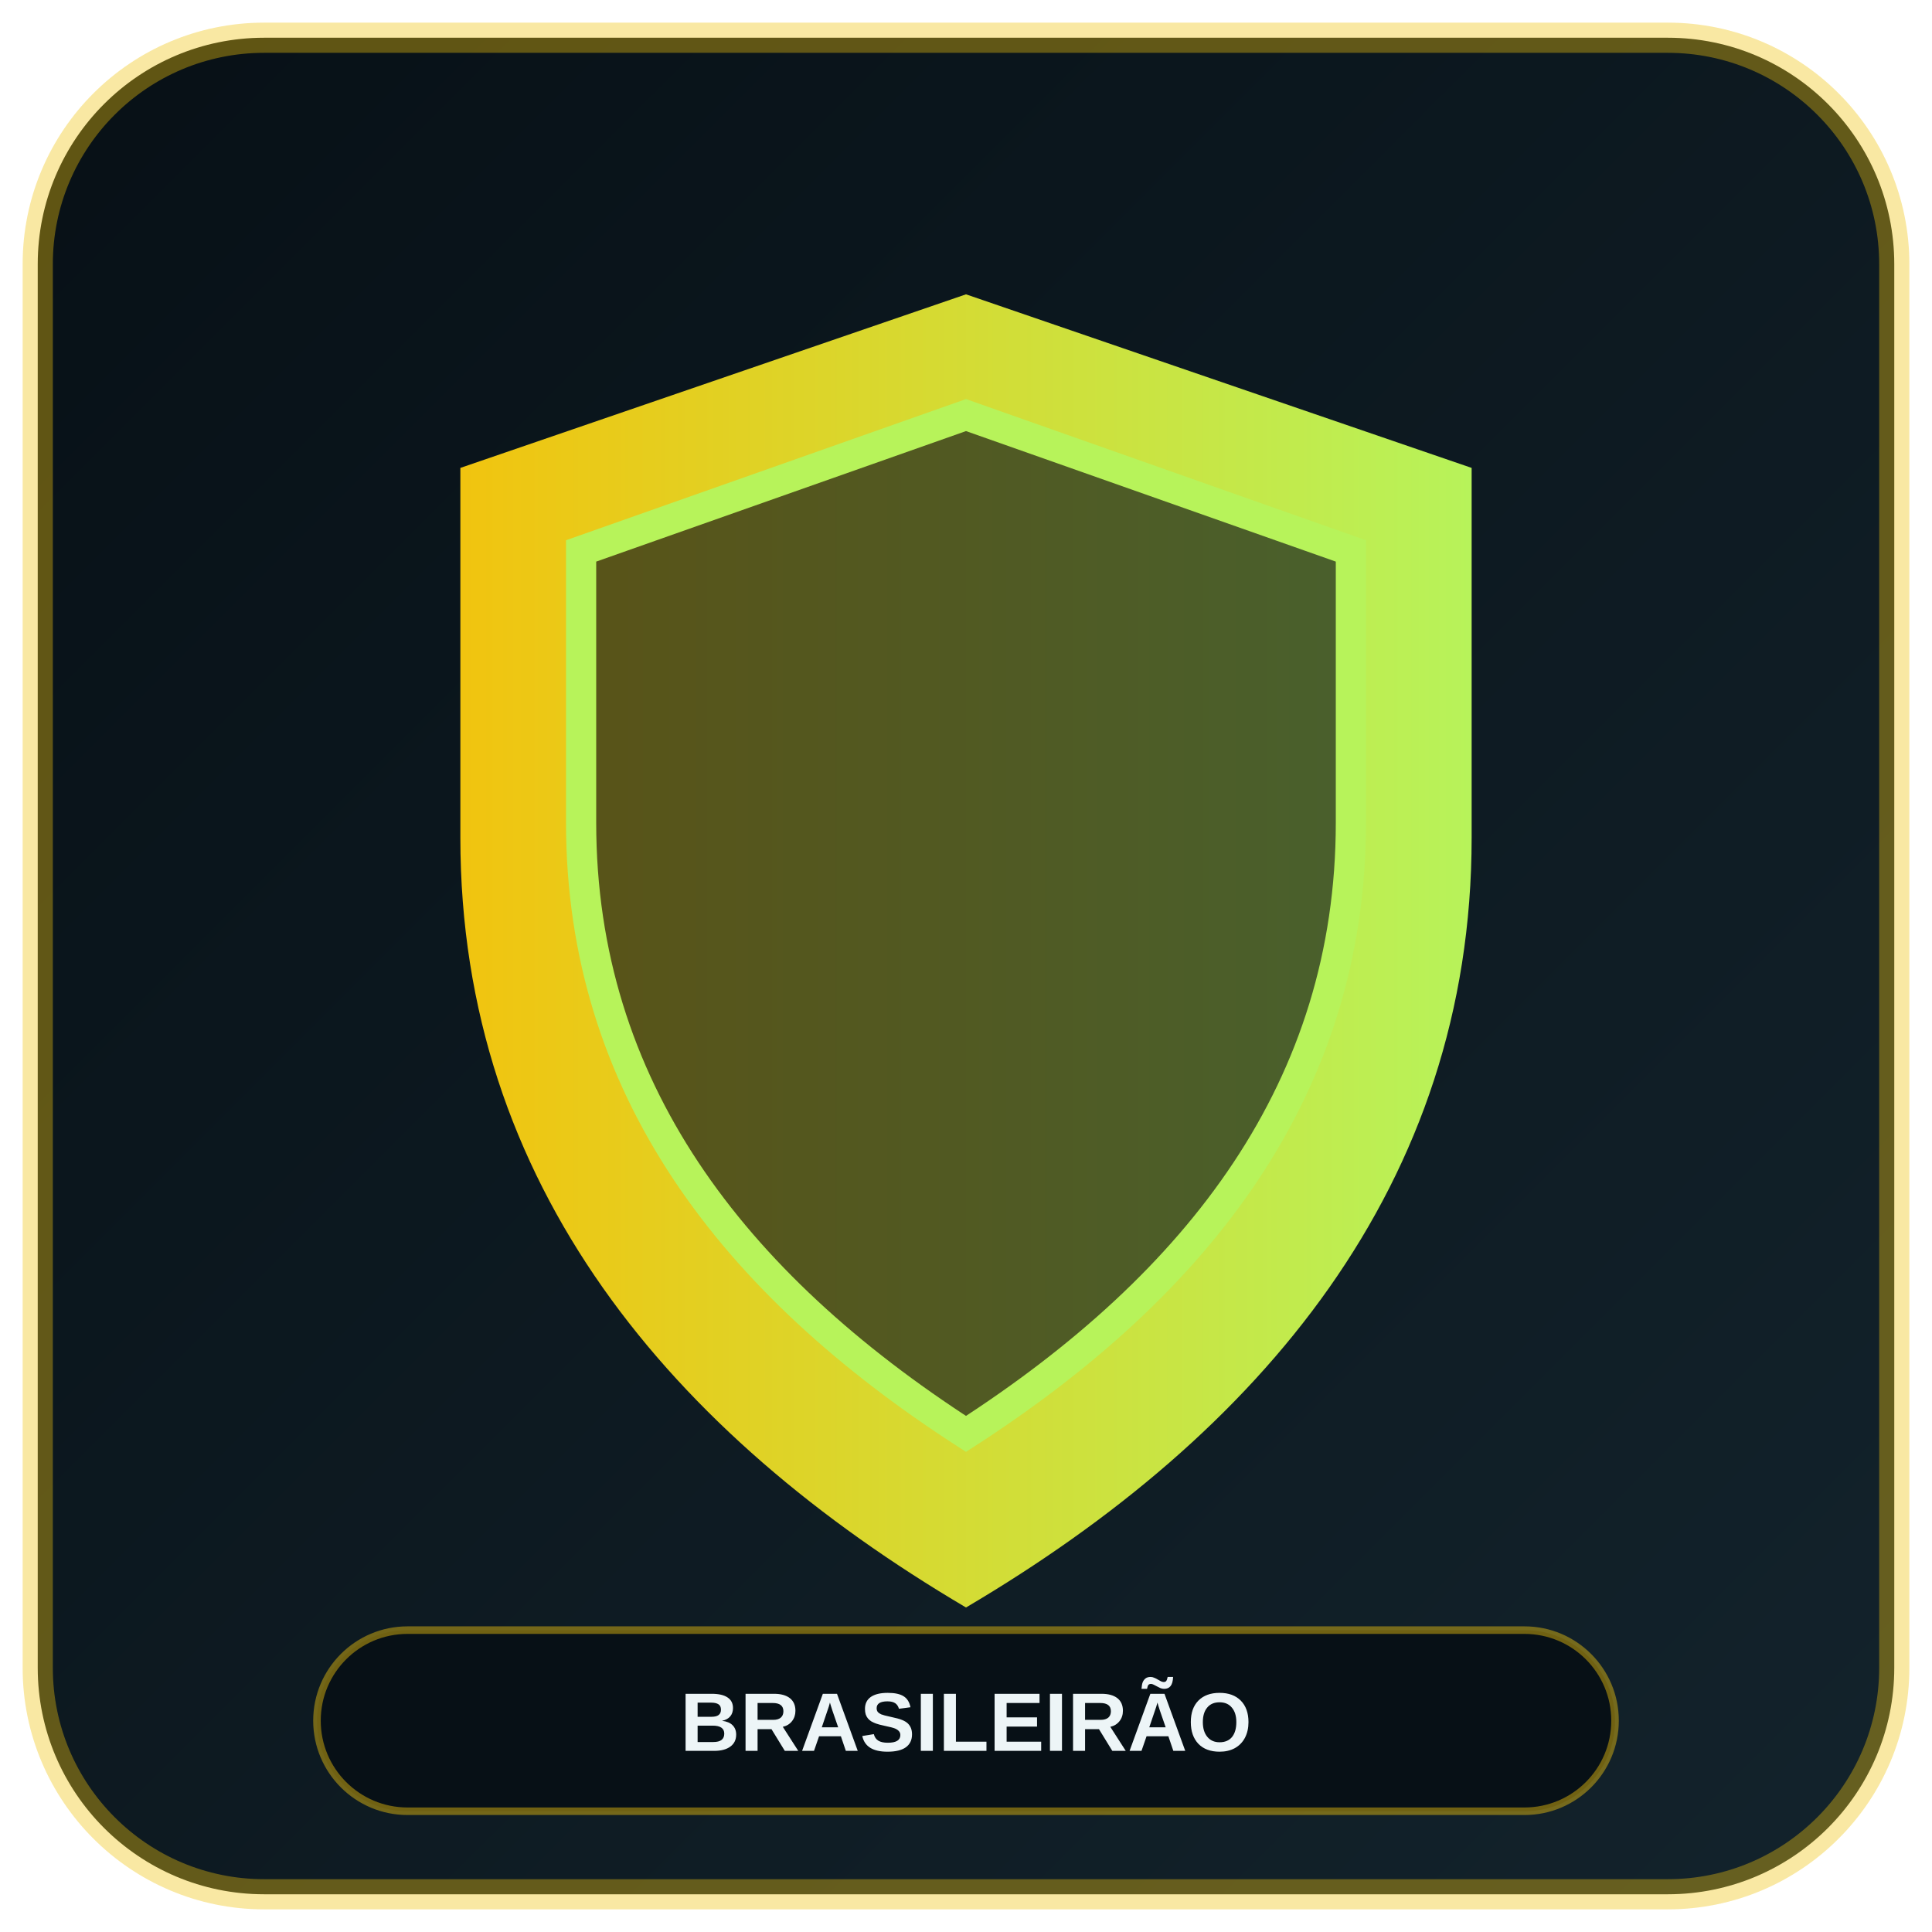
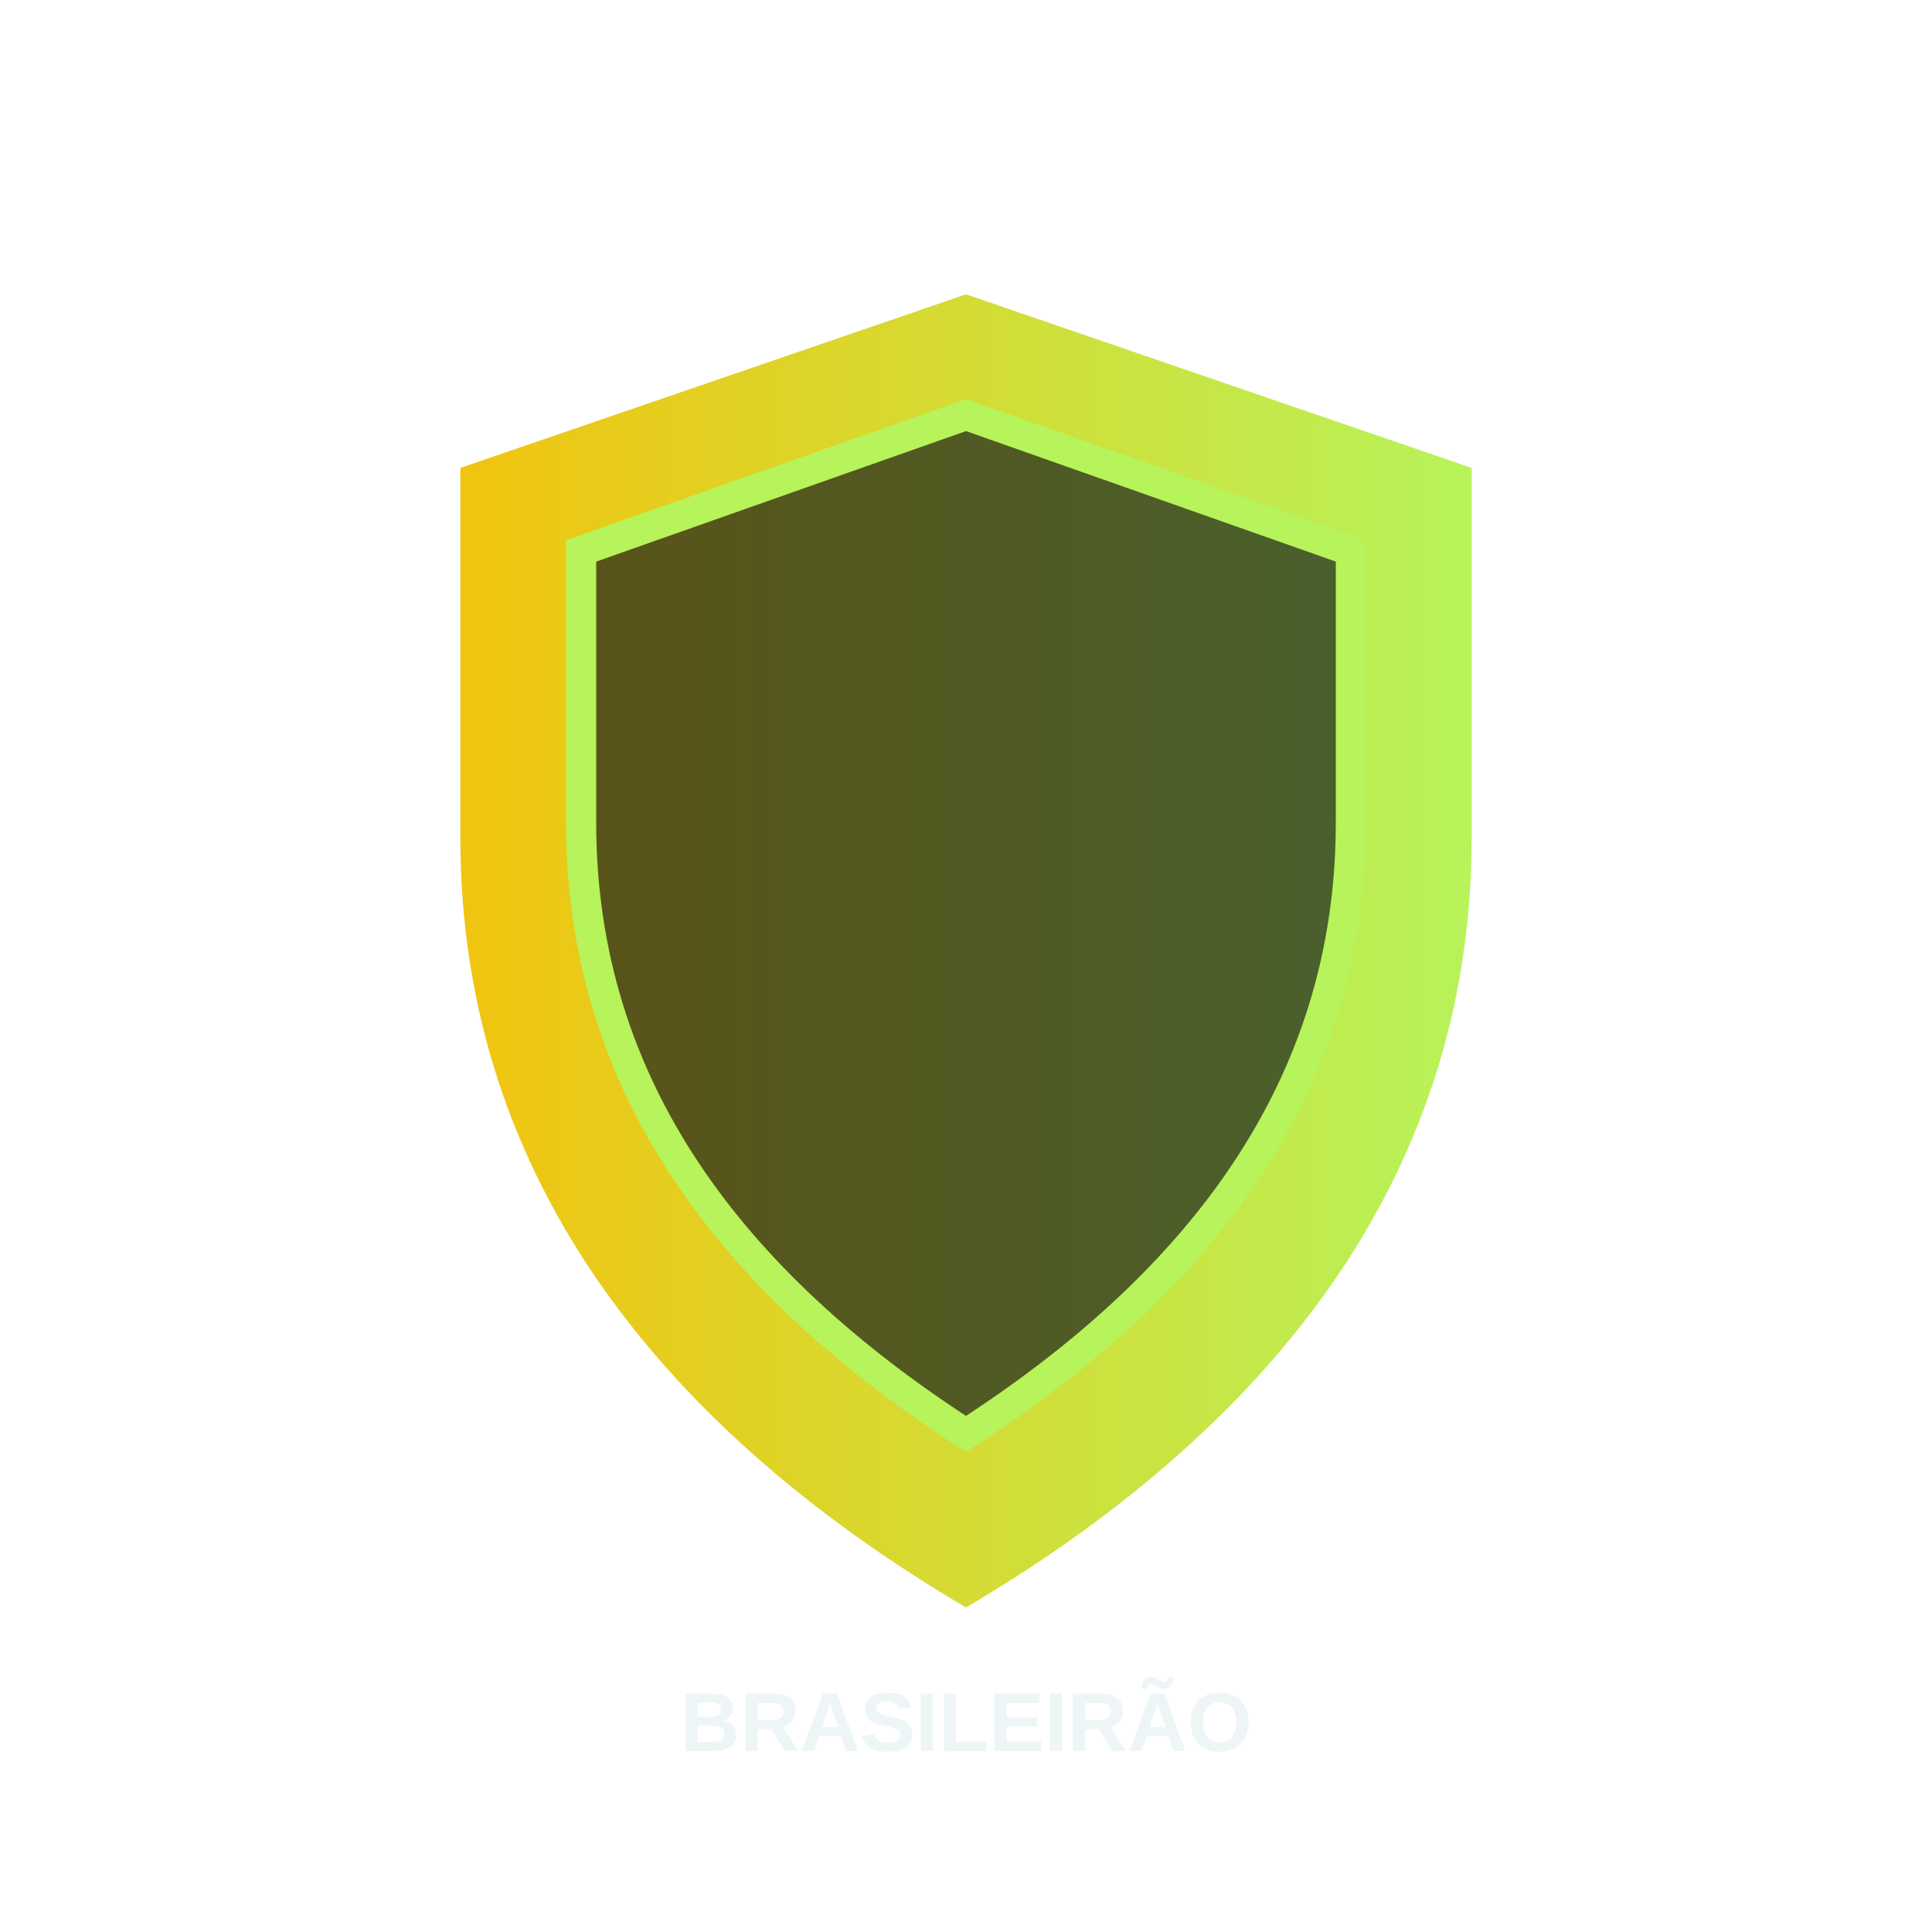
<svg xmlns="http://www.w3.org/2000/svg" viewBox="0 0 256 256">
  <defs>
    <linearGradient id="bg" x1="0" x2="1" y1="0" y2="1">
      <stop offset="0" stop-color="#071016" />
      <stop offset="1" stop-color="#13232c" />
    </linearGradient>
    <linearGradient id="m" x1="0" x2="1">
      <stop offset="0" stop-color="#f1c40f" />
      <stop offset="1" stop-color="#b7f35a" />
    </linearGradient>
  </defs>
-   <rect x="5" y="5" width="246" height="246" rx="30" fill="url(#bg)" stroke="#f1c40f" stroke-opacity=".38" stroke-width="4" />
  <path d="M128 39l67 23v49c0 46-28 79-67 102-39-23-67-56-67-102V62z" fill="url(#m)" />
  <path d="M128 55l51 18v36c0 35-20 61-51 81-31-20-51-46-51-81V73z" fill="#0b141a" fill-opacity=".65" stroke="#b7f35a" stroke-width="4" />
-   <rect x="42" y="216" width="172" height="24" rx="12" fill="#071016" stroke="#f1c40f" stroke-opacity=".45" />
  <text x="128" y="232" text-anchor="middle" fill="#edf5f7" font-size="11" font-family="Arial,Helvetica,sans-serif" font-weight="700">BRASILEIRÃO</text>
</svg>
